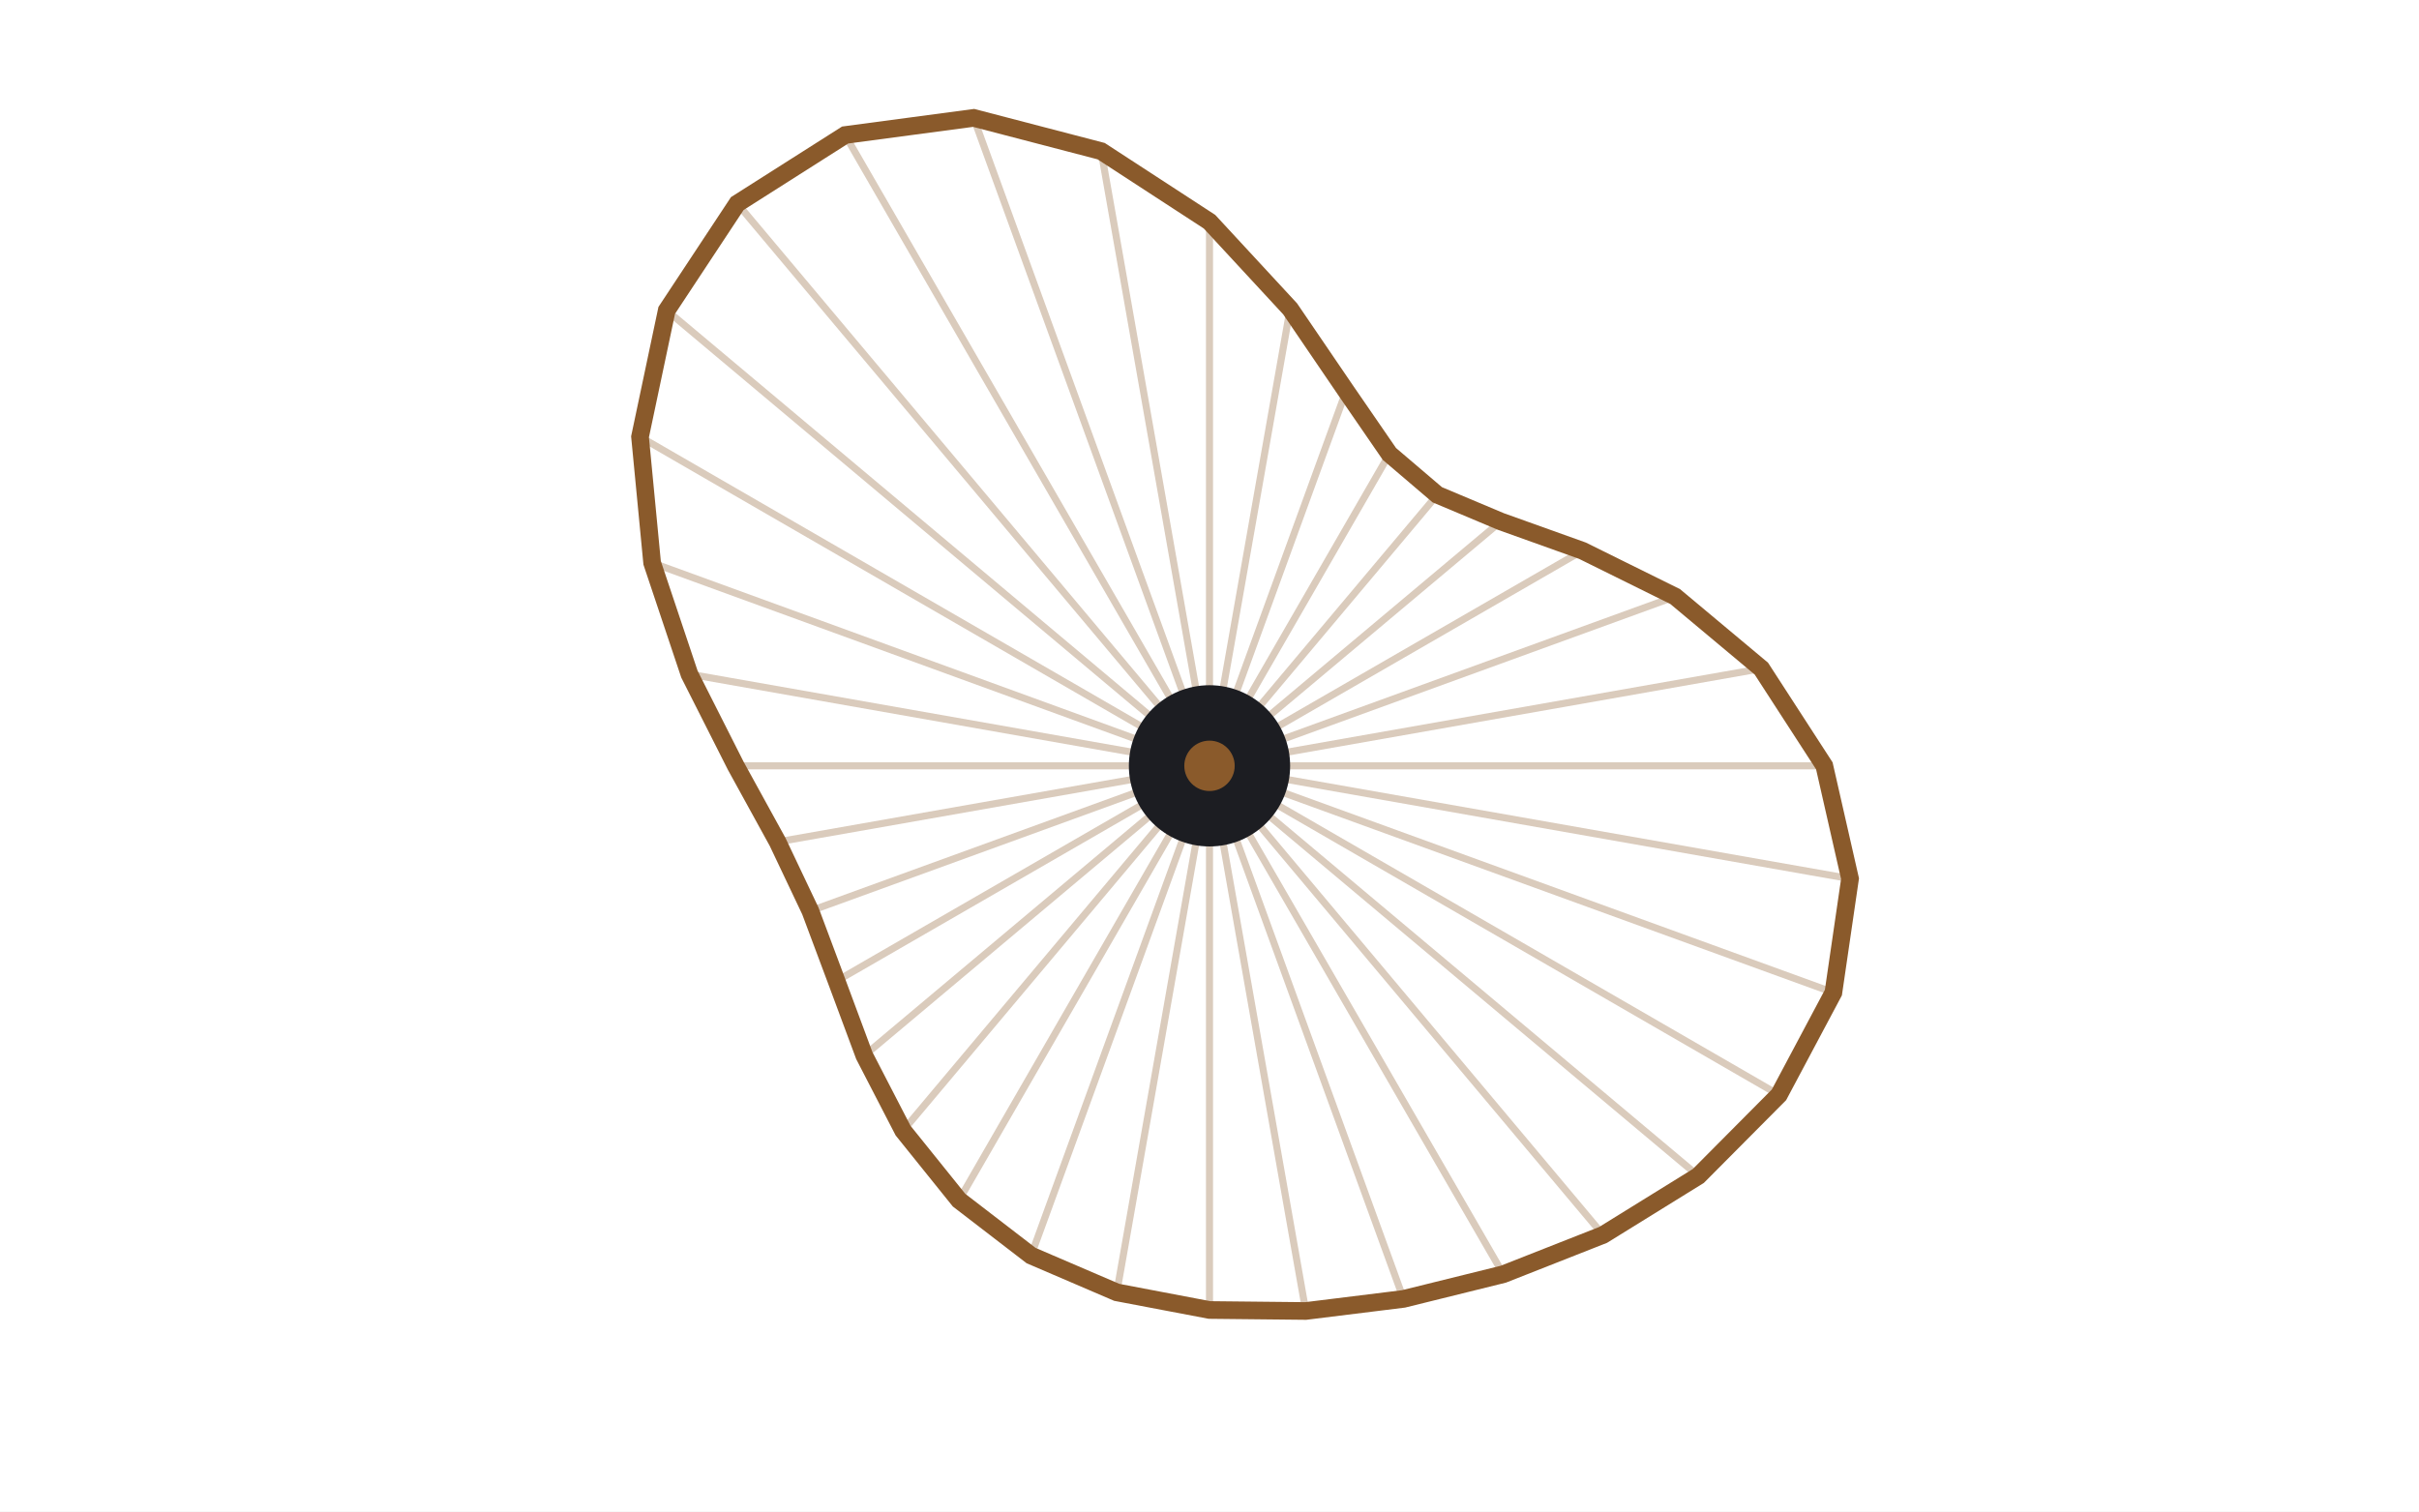
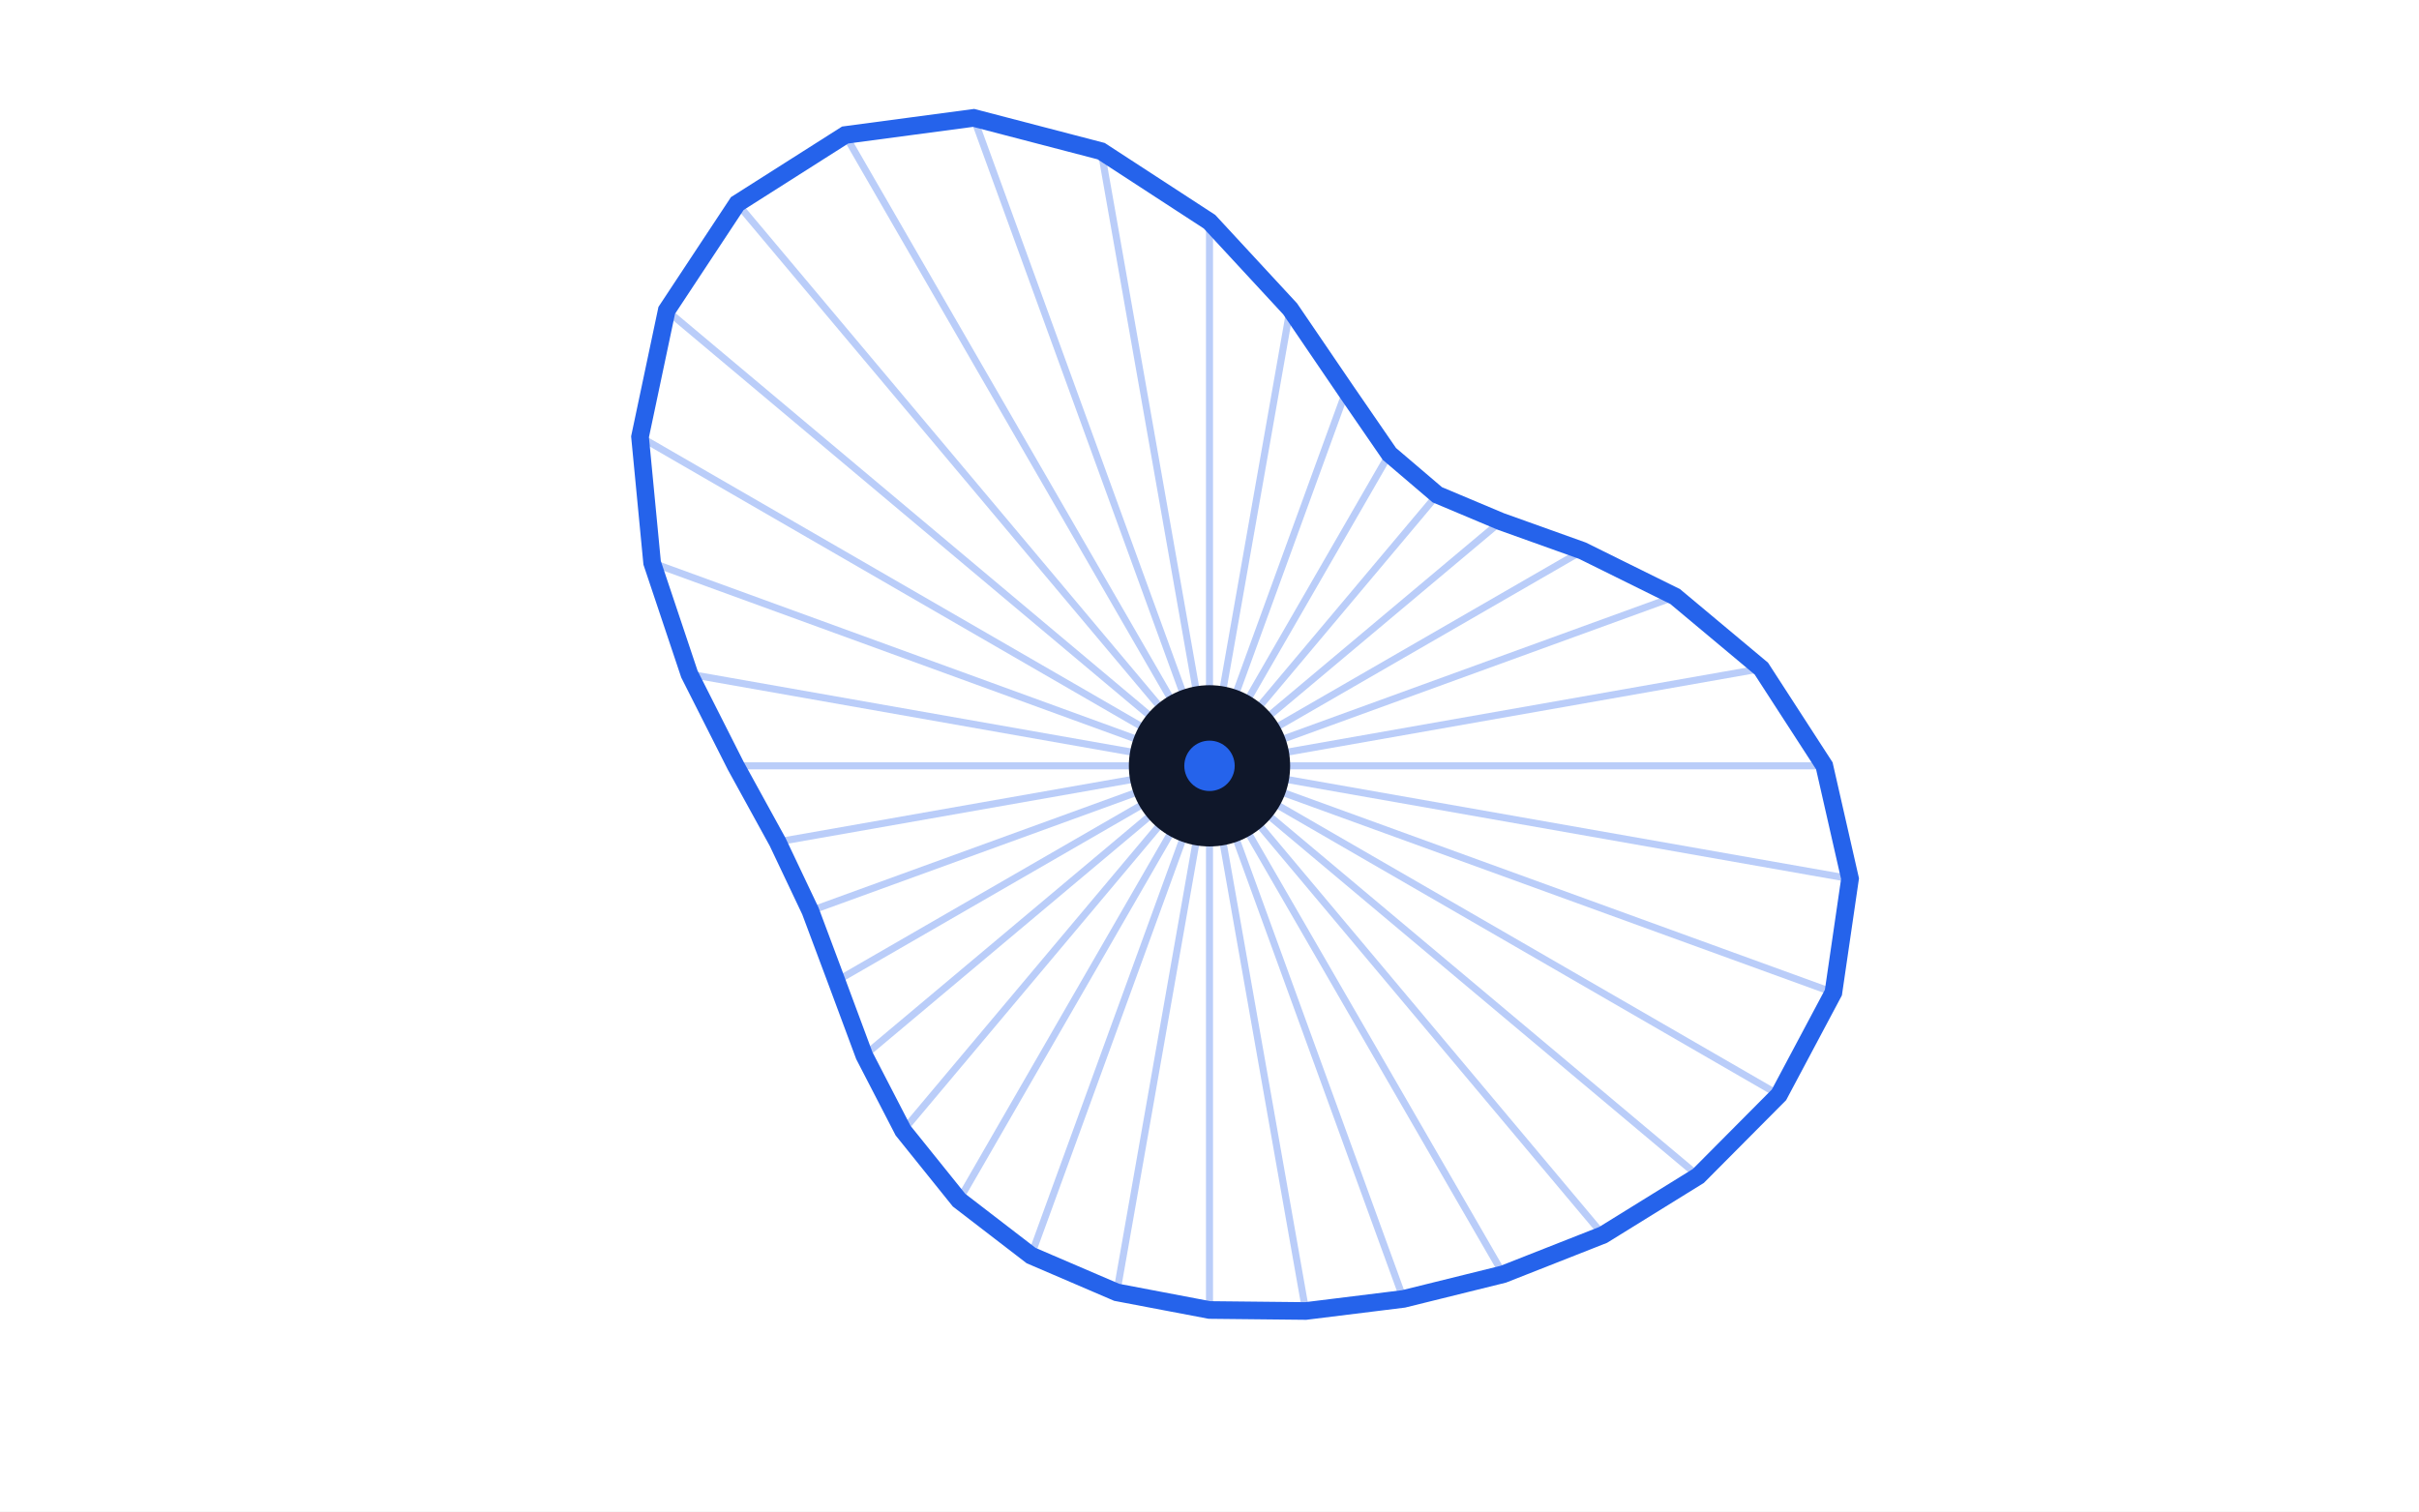
<svg xmlns="http://www.w3.org/2000/svg" viewBox="0 0 480 300" width="480" height="300" role="img" aria-labelledby="ct cd">
  <rect width="480" height="300" fill="#FFFFFF" />
-   <line x1="240" y1="152" x2="362.0" y2="152.0" stroke="#8A5A2B" stroke-width="1.4" opacity="0.32" />
-   <line x1="240" y1="152" x2="367.1" y2="174.4" stroke="#8A5A2B" stroke-width="1.4" opacity="0.32" />
-   <line x1="240" y1="152" x2="363.8" y2="197.0" stroke="#8A5A2B" stroke-width="1.4" opacity="0.32" />
-   <line x1="240" y1="152" x2="353.0" y2="217.3" stroke="#8A5A2B" stroke-width="1.4" opacity="0.32" />
-   <line x1="240" y1="152" x2="337.0" y2="233.4" stroke="#8A5A2B" stroke-width="1.4" opacity="0.32" />
-   <line x1="240" y1="152" x2="318.1" y2="245.1" stroke="#8A5A2B" stroke-width="1.4" opacity="0.32" />
-   <line x1="240" y1="152" x2="298.3" y2="252.9" stroke="#8A5A2B" stroke-width="1.4" opacity="0.32" />
-   <line x1="240" y1="152" x2="278.5" y2="257.8" stroke="#8A5A2B" stroke-width="1.4" opacity="0.32" />
-   <line x1="240" y1="152" x2="259.1" y2="260.2" stroke="#8A5A2B" stroke-width="1.4" opacity="0.32" />
-   <line x1="240" y1="152" x2="240.0" y2="260.0" stroke="#8A5A2B" stroke-width="1.4" opacity="0.32" />
-   <line x1="240" y1="152" x2="221.6" y2="256.5" stroke="#8A5A2B" stroke-width="1.4" opacity="0.32" />
-   <line x1="240" y1="152" x2="204.6" y2="249.2" stroke="#8A5A2B" stroke-width="1.4" opacity="0.32" />
-   <line x1="240" y1="152" x2="190.3" y2="238.2" stroke="#8A5A2B" stroke-width="1.4" opacity="0.32" />
-   <line x1="240" y1="152" x2="179.2" y2="224.4" stroke="#8A5A2B" stroke-width="1.4" opacity="0.32" />
-   <line x1="240" y1="152" x2="171.5" y2="209.5" stroke="#8A5A2B" stroke-width="1.4" opacity="0.32" />
-   <line x1="240" y1="152" x2="166.0" y2="194.7" stroke="#8A5A2B" stroke-width="1.4" opacity="0.32" />
-   <line x1="240" y1="152" x2="160.8" y2="180.8" stroke="#8A5A2B" stroke-width="1.4" opacity="0.32" />
-   <line x1="240" y1="152" x2="154.3" y2="167.1" stroke="#8A5A2B" stroke-width="1.4" opacity="0.32" />
-   <line x1="240" y1="152" x2="146.0" y2="152.0" stroke="#8A5A2B" stroke-width="1.4" opacity="0.32" />
-   <line x1="240" y1="152" x2="136.8" y2="133.8" stroke="#8A5A2B" stroke-width="1.4" opacity="0.32" />
-   <line x1="240" y1="152" x2="129.4" y2="111.7" stroke="#8A5A2B" stroke-width="1.4" opacity="0.32" />
-   <line x1="240" y1="152" x2="127.0" y2="86.7" stroke="#8A5A2B" stroke-width="1.4" opacity="0.32" />
-   <line x1="240" y1="152" x2="132.3" y2="61.6" stroke="#8A5A2B" stroke-width="1.4" opacity="0.32" />
-   <line x1="240" y1="152" x2="146.3" y2="40.4" stroke="#8A5A2B" stroke-width="1.4" opacity="0.32" />
-   <line x1="240" y1="152" x2="167.7" y2="26.8" stroke="#8A5A2B" stroke-width="1.4" opacity="0.32" />
-   <line x1="240" y1="152" x2="193.2" y2="23.4" stroke="#8A5A2B" stroke-width="1.4" opacity="0.32" />
-   <line x1="240" y1="152" x2="218.5" y2="30.0" stroke="#8A5A2B" stroke-width="1.4" opacity="0.32" />
-   <line x1="240" y1="152" x2="240.0" y2="44.0" stroke="#8A5A2B" stroke-width="1.4" opacity="0.32" />
-   <line x1="240" y1="152" x2="256.0" y2="61.3" stroke="#8A5A2B" stroke-width="1.4" opacity="0.32" />
-   <line x1="240" y1="152" x2="267.1" y2="77.6" stroke="#8A5A2B" stroke-width="1.4" opacity="0.32" />
-   <line x1="240" y1="152" x2="275.7" y2="90.1" stroke="#8A5A2B" stroke-width="1.4" opacity="0.32" />
-   <line x1="240" y1="152" x2="285.2" y2="98.2" stroke="#8A5A2B" stroke-width="1.4" opacity="0.32" />
-   <line x1="240" y1="152" x2="297.8" y2="103.5" stroke="#8A5A2B" stroke-width="1.4" opacity="0.32" />
-   <line x1="240" y1="152" x2="314.0" y2="109.3" stroke="#8A5A2B" stroke-width="1.4" opacity="0.32" />
-   <line x1="240" y1="152" x2="332.4" y2="118.4" stroke="#8A5A2B" stroke-width="1.4" opacity="0.32" />
-   <line x1="240" y1="152" x2="349.5" y2="132.7" stroke="#8A5A2B" stroke-width="1.4" opacity="0.32" />
-   <path d="M 362.0 152.0 L 367.1 174.4 L 363.8 197.0 L 353.0 217.3 L 337.0 233.4 L 318.1 245.1 L 298.3 252.9 L 278.5 257.8 L 259.1 260.2 L 240.0 260.0 L 221.6 256.5 L 204.6 249.2 L 190.3 238.2 L 179.2 224.4 L 171.5 209.5 L 166.0 194.7 L 160.8 180.8 L 154.3 167.1 L 146.0 152.0 L 136.8 133.8 L 129.4 111.7 L 127.0 86.7 L 132.3 61.6 L 146.3 40.4 L 167.7 26.8 L 193.2 23.4 L 218.5 30.0 L 240.0 44.0 L 256.0 61.3 L 267.1 77.6 L 275.7 90.1 L 285.2 98.2 L 297.8 103.5 L 314.0 109.3 L 332.4 118.4 L 349.5 132.7 Z" fill="none" stroke="#8A5A2B" stroke-width="3.5" />
-   <circle cx="240" cy="152" r="16" fill="#1C1D22" />
-   <circle cx="240" cy="152" r="5" fill="#8A5A2B" />
+   <line x1="240" y1="152" x2="362.0" y2="152.0" stroke="#2563EB" stroke-width="1.4" opacity="0.32" />
+   <line x1="240" y1="152" x2="367.1" y2="174.4" stroke="#2563EB" stroke-width="1.4" opacity="0.32" />
+   <line x1="240" y1="152" x2="363.8" y2="197.0" stroke="#2563EB" stroke-width="1.4" opacity="0.32" />
+   <line x1="240" y1="152" x2="353.0" y2="217.3" stroke="#2563EB" stroke-width="1.4" opacity="0.32" />
+   <line x1="240" y1="152" x2="337.0" y2="233.4" stroke="#2563EB" stroke-width="1.4" opacity="0.32" />
+   <line x1="240" y1="152" x2="318.1" y2="245.1" stroke="#2563EB" stroke-width="1.4" opacity="0.32" />
+   <line x1="240" y1="152" x2="298.3" y2="252.9" stroke="#2563EB" stroke-width="1.4" opacity="0.32" />
+   <line x1="240" y1="152" x2="278.5" y2="257.8" stroke="#2563EB" stroke-width="1.4" opacity="0.32" />
+   <line x1="240" y1="152" x2="259.1" y2="260.2" stroke="#2563EB" stroke-width="1.4" opacity="0.32" />
+   <line x1="240" y1="152" x2="240.0" y2="260.0" stroke="#2563EB" stroke-width="1.4" opacity="0.32" />
+   <line x1="240" y1="152" x2="221.6" y2="256.5" stroke="#2563EB" stroke-width="1.4" opacity="0.32" />
+   <line x1="240" y1="152" x2="204.6" y2="249.2" stroke="#2563EB" stroke-width="1.4" opacity="0.32" />
+   <line x1="240" y1="152" x2="190.3" y2="238.2" stroke="#2563EB" stroke-width="1.4" opacity="0.32" />
+   <line x1="240" y1="152" x2="179.2" y2="224.4" stroke="#2563EB" stroke-width="1.4" opacity="0.32" />
+   <line x1="240" y1="152" x2="171.5" y2="209.5" stroke="#2563EB" stroke-width="1.4" opacity="0.32" />
+   <line x1="240" y1="152" x2="166.0" y2="194.7" stroke="#2563EB" stroke-width="1.4" opacity="0.32" />
+   <line x1="240" y1="152" x2="160.8" y2="180.8" stroke="#2563EB" stroke-width="1.4" opacity="0.32" />
+   <line x1="240" y1="152" x2="154.3" y2="167.1" stroke="#2563EB" stroke-width="1.4" opacity="0.32" />
+   <line x1="240" y1="152" x2="146.0" y2="152.0" stroke="#2563EB" stroke-width="1.4" opacity="0.32" />
+   <line x1="240" y1="152" x2="136.8" y2="133.8" stroke="#2563EB" stroke-width="1.4" opacity="0.32" />
+   <line x1="240" y1="152" x2="129.4" y2="111.7" stroke="#2563EB" stroke-width="1.4" opacity="0.32" />
+   <line x1="240" y1="152" x2="127.0" y2="86.7" stroke="#2563EB" stroke-width="1.4" opacity="0.32" />
+   <line x1="240" y1="152" x2="132.3" y2="61.6" stroke="#2563EB" stroke-width="1.4" opacity="0.32" />
+   <line x1="240" y1="152" x2="146.3" y2="40.4" stroke="#2563EB" stroke-width="1.4" opacity="0.32" />
+   <line x1="240" y1="152" x2="167.7" y2="26.8" stroke="#2563EB" stroke-width="1.4" opacity="0.32" />
+   <line x1="240" y1="152" x2="193.2" y2="23.4" stroke="#2563EB" stroke-width="1.4" opacity="0.32" />
+   <line x1="240" y1="152" x2="218.5" y2="30.0" stroke="#2563EB" stroke-width="1.4" opacity="0.32" />
+   <line x1="240" y1="152" x2="240.0" y2="44.0" stroke="#2563EB" stroke-width="1.4" opacity="0.32" />
+   <line x1="240" y1="152" x2="256.0" y2="61.3" stroke="#2563EB" stroke-width="1.4" opacity="0.32" />
+   <line x1="240" y1="152" x2="267.1" y2="77.6" stroke="#2563EB" stroke-width="1.4" opacity="0.32" />
+   <line x1="240" y1="152" x2="275.7" y2="90.1" stroke="#2563EB" stroke-width="1.4" opacity="0.32" />
+   <line x1="240" y1="152" x2="285.2" y2="98.2" stroke="#2563EB" stroke-width="1.4" opacity="0.32" />
+   <line x1="240" y1="152" x2="297.8" y2="103.5" stroke="#2563EB" stroke-width="1.4" opacity="0.32" />
+   <line x1="240" y1="152" x2="314.0" y2="109.3" stroke="#2563EB" stroke-width="1.4" opacity="0.32" />
+   <line x1="240" y1="152" x2="332.4" y2="118.4" stroke="#2563EB" stroke-width="1.4" opacity="0.32" />
+   <line x1="240" y1="152" x2="349.5" y2="132.7" stroke="#2563EB" stroke-width="1.4" opacity="0.32" />
+   <path d="M 362.0 152.0 L 367.1 174.4 L 363.8 197.0 L 353.0 217.3 L 337.0 233.4 L 318.1 245.1 L 298.3 252.9 L 278.5 257.8 L 259.1 260.2 L 240.0 260.0 L 221.6 256.5 L 204.6 249.2 L 190.3 238.2 L 179.2 224.4 L 171.5 209.5 L 166.0 194.7 L 160.8 180.8 L 154.3 167.1 L 146.0 152.0 L 136.8 133.8 L 129.4 111.7 L 127.0 86.7 L 132.3 61.6 L 146.3 40.4 L 167.7 26.8 L 193.2 23.4 L 218.5 30.0 L 240.0 44.0 L 256.0 61.3 L 267.1 77.6 L 275.7 90.1 L 285.2 98.2 L 297.8 103.5 L 314.0 109.3 L 332.4 118.4 L 349.5 132.7 Z" fill="none" stroke="#2563EB" stroke-width="3.5" />
+   <circle cx="240" cy="152" r="16" fill="#0F172A" />
+   <circle cx="240" cy="152" r="5" fill="#2563EB" />
</svg>
